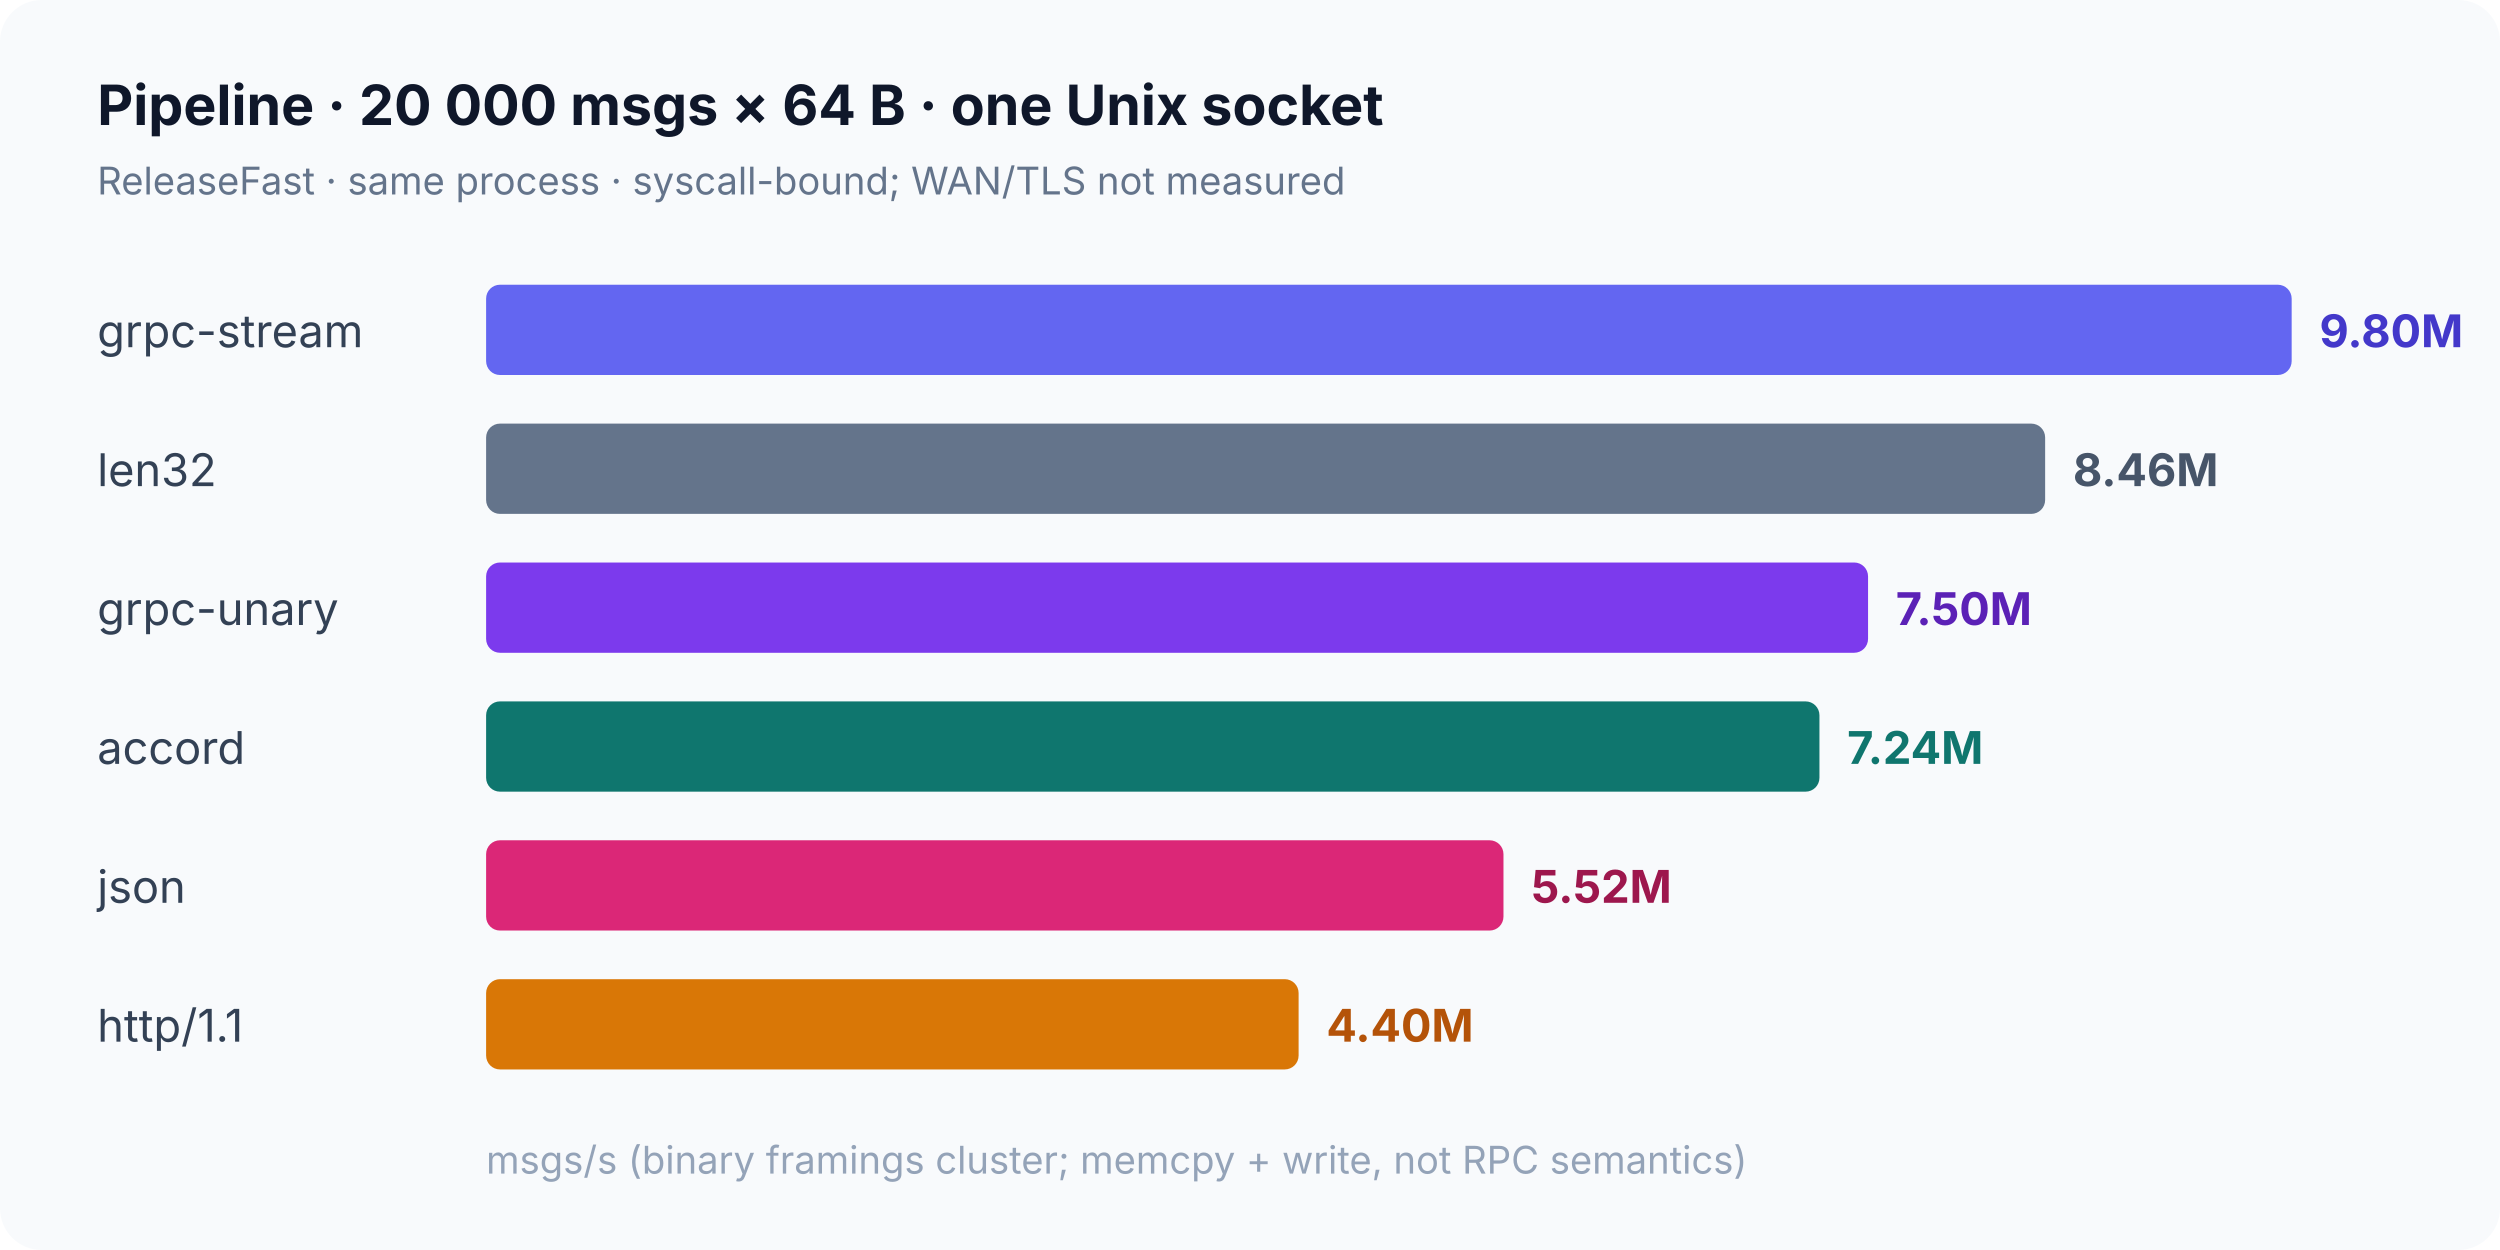
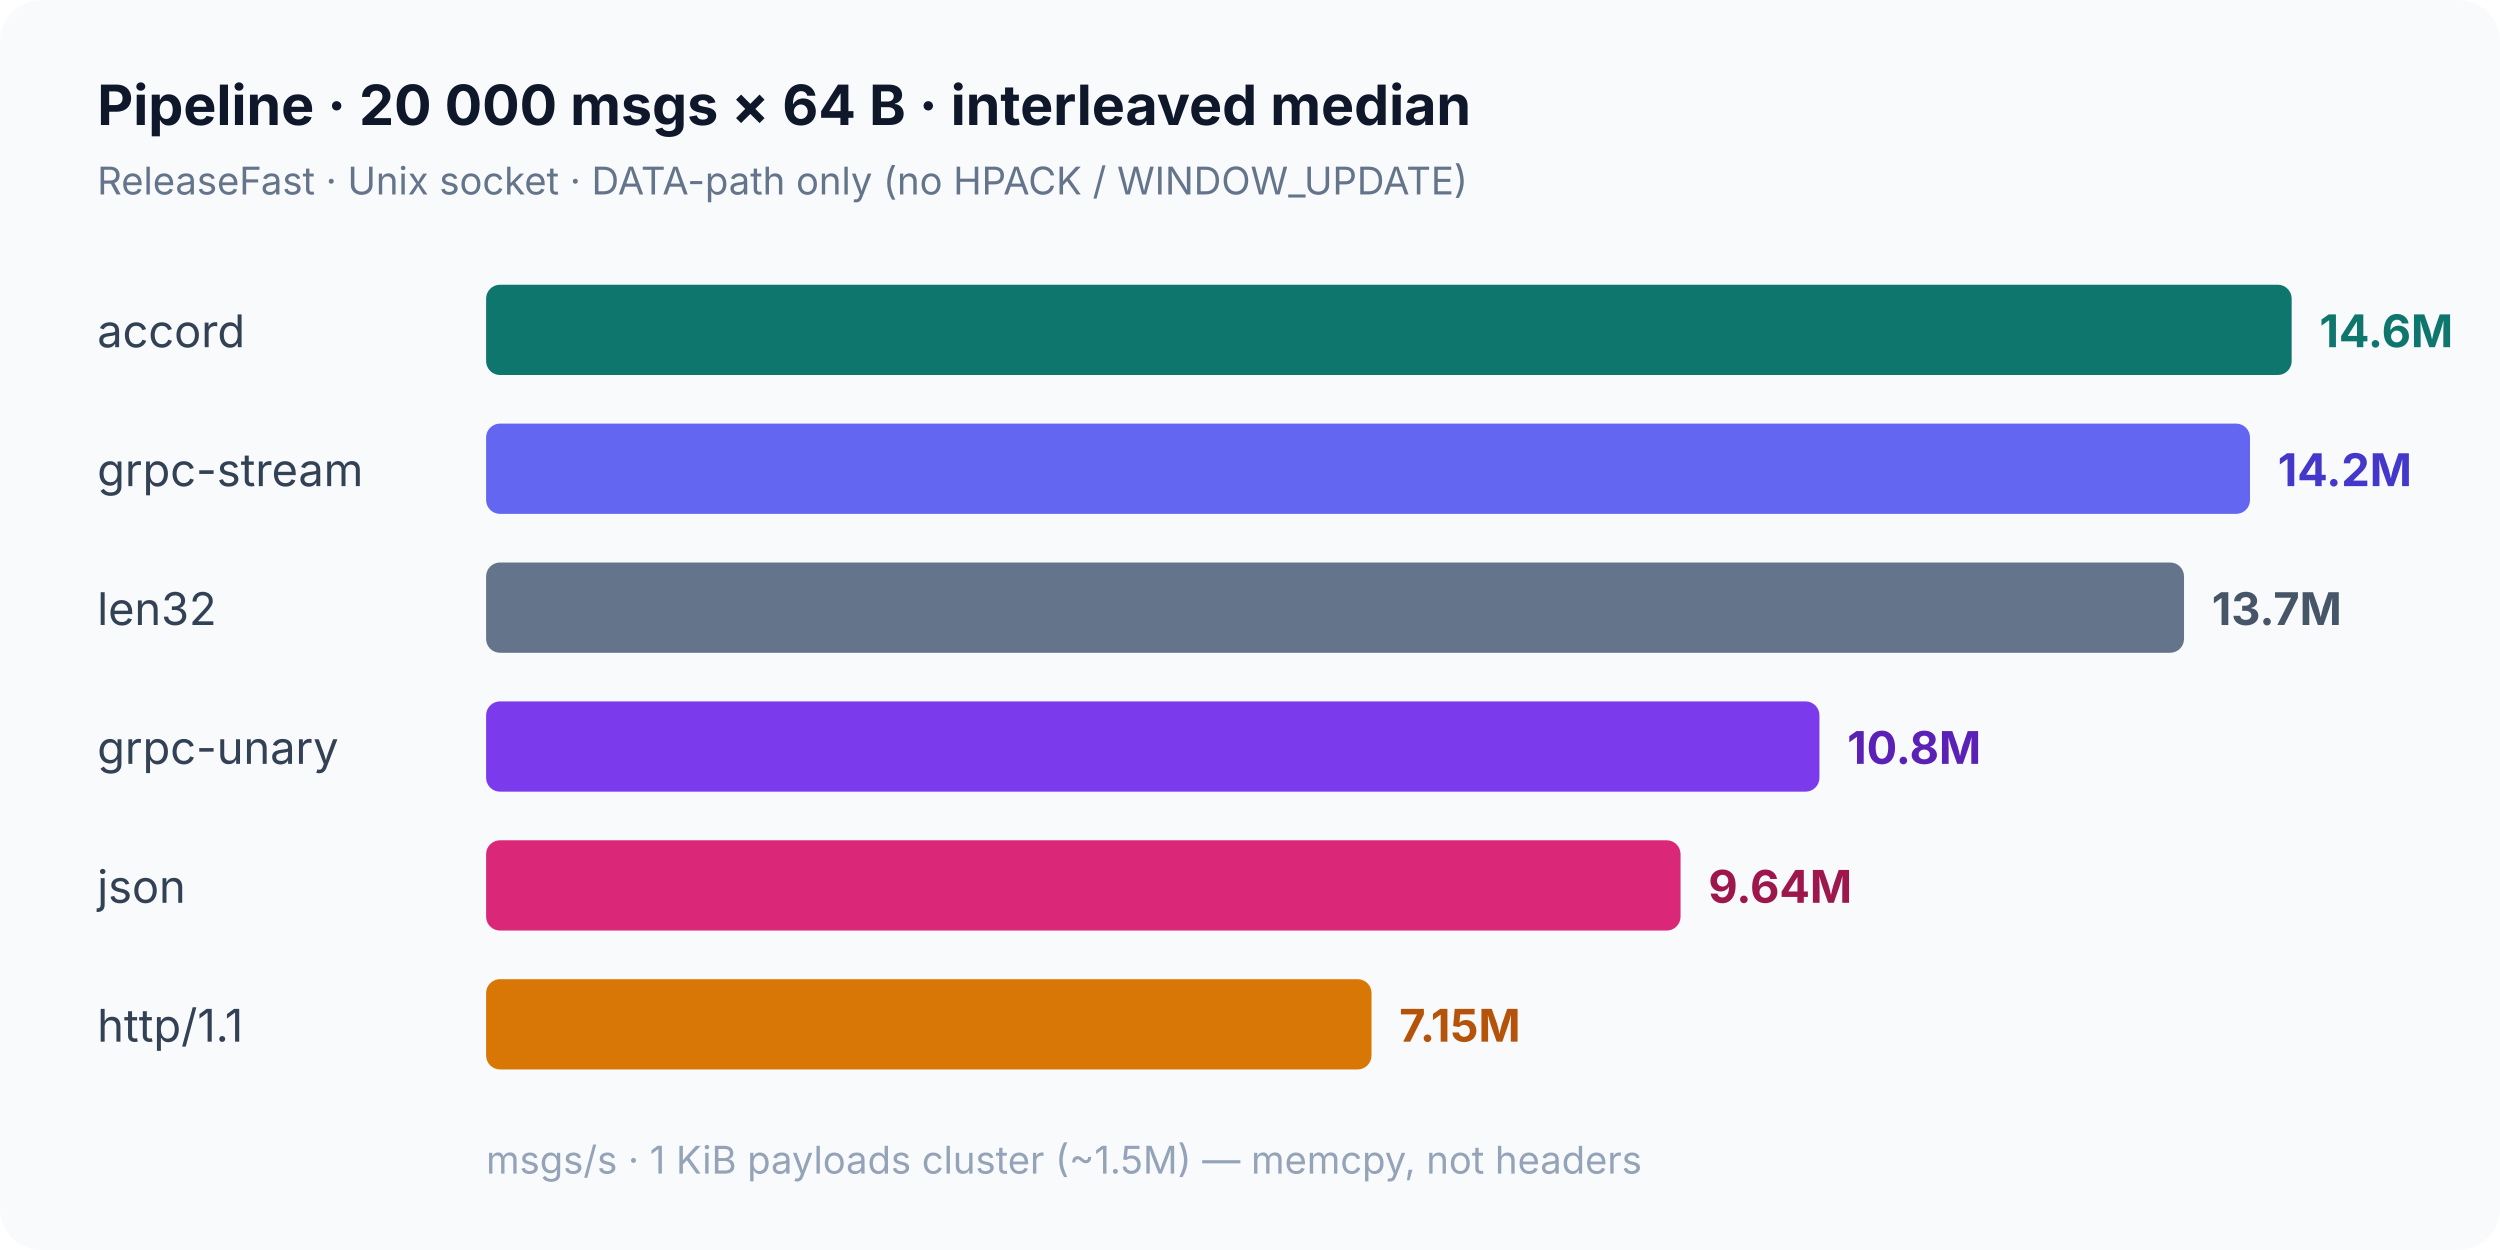
<svg xmlns="http://www.w3.org/2000/svg" viewBox="0 0 720 360" width="720" height="360" role="img" aria-labelledby="t d">
  <rect width="720" height="360" rx="12" fill="#f8fafc" />
-   <text x="28" y="36" font-family="ui-sans-serif, system-ui, -apple-system, Segoe UI, sans-serif" font-size="16" font-weight="650" fill="#0f172a">Pipeline · 20 000 msgs × 64 B · one Unix socket</text>
-   <text x="28" y="56" font-family="ui-sans-serif, system-ui, -apple-system, Segoe UI, sans-serif" font-size="11" fill="#64748b">ReleaseFast · same process · syscall-bound; WAN/TLS not measured</text>
+   <text x="28" y="36" font-family="ui-sans-serif, system-ui, -apple-system, Segoe UI, sans-serif" font-size="16" font-weight="650" fill="#0f172a">Pipeline · 20 000 msgs × 64 B · interleaved median</text>
+   <text x="28" y="56" font-family="ui-sans-serif, system-ui, -apple-system, Segoe UI, sans-serif" font-size="11" fill="#64748b">ReleaseFast · Unix socket · DATA-path only (no HPACK / WINDOW_UPDATE)</text>
  <g font-family="ui-sans-serif, system-ui, -apple-system, Segoe UI, sans-serif" font-size="13">
-     <text x="28" y="100" fill="#334155">grpc-stream</text>
-     <rect x="140" y="82" width="520" height="26" rx="4" fill="#6366f1" />
-     <text x="668" y="100" fill="#4338ca" font-weight="650">9.80M</text>
-     <text x="28" y="140" fill="#334155">len32</text>
-     <rect x="140" y="122" width="449" height="26" rx="4" fill="#64748b" />
-     <text x="597" y="140" fill="#475569" font-weight="650">8.46M</text>
-     <text x="28" y="180" fill="#334155">grpc-unary</text>
-     <rect x="140" y="162" width="398" height="26" rx="4" fill="#7c3aed" />
-     <text x="546" y="180" fill="#5b21b6" font-weight="650">7.50M</text>
-     <text x="28" y="220" fill="#334155">accord</text>
-     <rect x="140" y="202" width="384" height="26" rx="4" fill="#0f766e" />
-     <text x="532" y="220" fill="#0f766e" font-weight="650">7.24M</text>
+     <text x="28" y="100" fill="#334155">accord</text>
+     <rect x="140" y="82" width="520" height="26" rx="4" fill="#0f766e" />
+     <text x="668" y="100" fill="#0f766e" font-weight="650">14.6M</text>
+     <text x="28" y="140" fill="#334155">grpc-stream</text>
+     <rect x="140" y="122" width="508" height="26" rx="4" fill="#6366f1" />
+     <text x="656" y="140" fill="#4338ca" font-weight="650">14.2M</text>
+     <text x="28" y="180" fill="#334155">len32</text>
+     <rect x="140" y="162" width="489" height="26" rx="4" fill="#64748b" />
+     <text x="637" y="180" fill="#475569" font-weight="650">13.7M</text>
+     <text x="28" y="220" fill="#334155">grpc-unary</text>
+     <rect x="140" y="202" width="384" height="26" rx="4" fill="#7c3aed" />
+     <text x="532" y="220" fill="#5b21b6" font-weight="650">10.8M</text>
    <text x="28" y="260" fill="#334155">json</text>
-     <rect x="140" y="242" width="293" height="26" rx="4" fill="#db2777" />
-     <text x="441" y="260" fill="#9d174d" font-weight="650">5.52M</text>
+     <rect x="140" y="242" width="344" height="26" rx="4" fill="#db2777" />
+     <text x="492" y="260" fill="#9d174d" font-weight="650">9.64M</text>
    <text x="28" y="300" fill="#334155">http/1.1</text>
-     <rect x="140" y="282" width="234" height="26" rx="4" fill="#d97706" />
-     <text x="382" y="300" fill="#b45309" font-weight="650">4.40M</text>
+     <rect x="140" y="282" width="255" height="26" rx="4" fill="#d97706" />
+     <text x="403" y="300" fill="#b45309" font-weight="650">7.15M</text>
  </g>
-   <text x="140" y="338" font-family="ui-sans-serif, system-ui, -apple-system, Segoe UI, sans-serif" font-size="11" fill="#94a3b8">msgs/s  (binary framings cluster; memcpy + write, not RPC semantics)</text>
+   <text x="140" y="338" font-family="ui-sans-serif, system-ui, -apple-system, Segoe UI, sans-serif" font-size="11" fill="#94a3b8">msgs/s  ·  1 KiB payloads cluster (~1.5M) — memcpy, not headers</text>
</svg>
